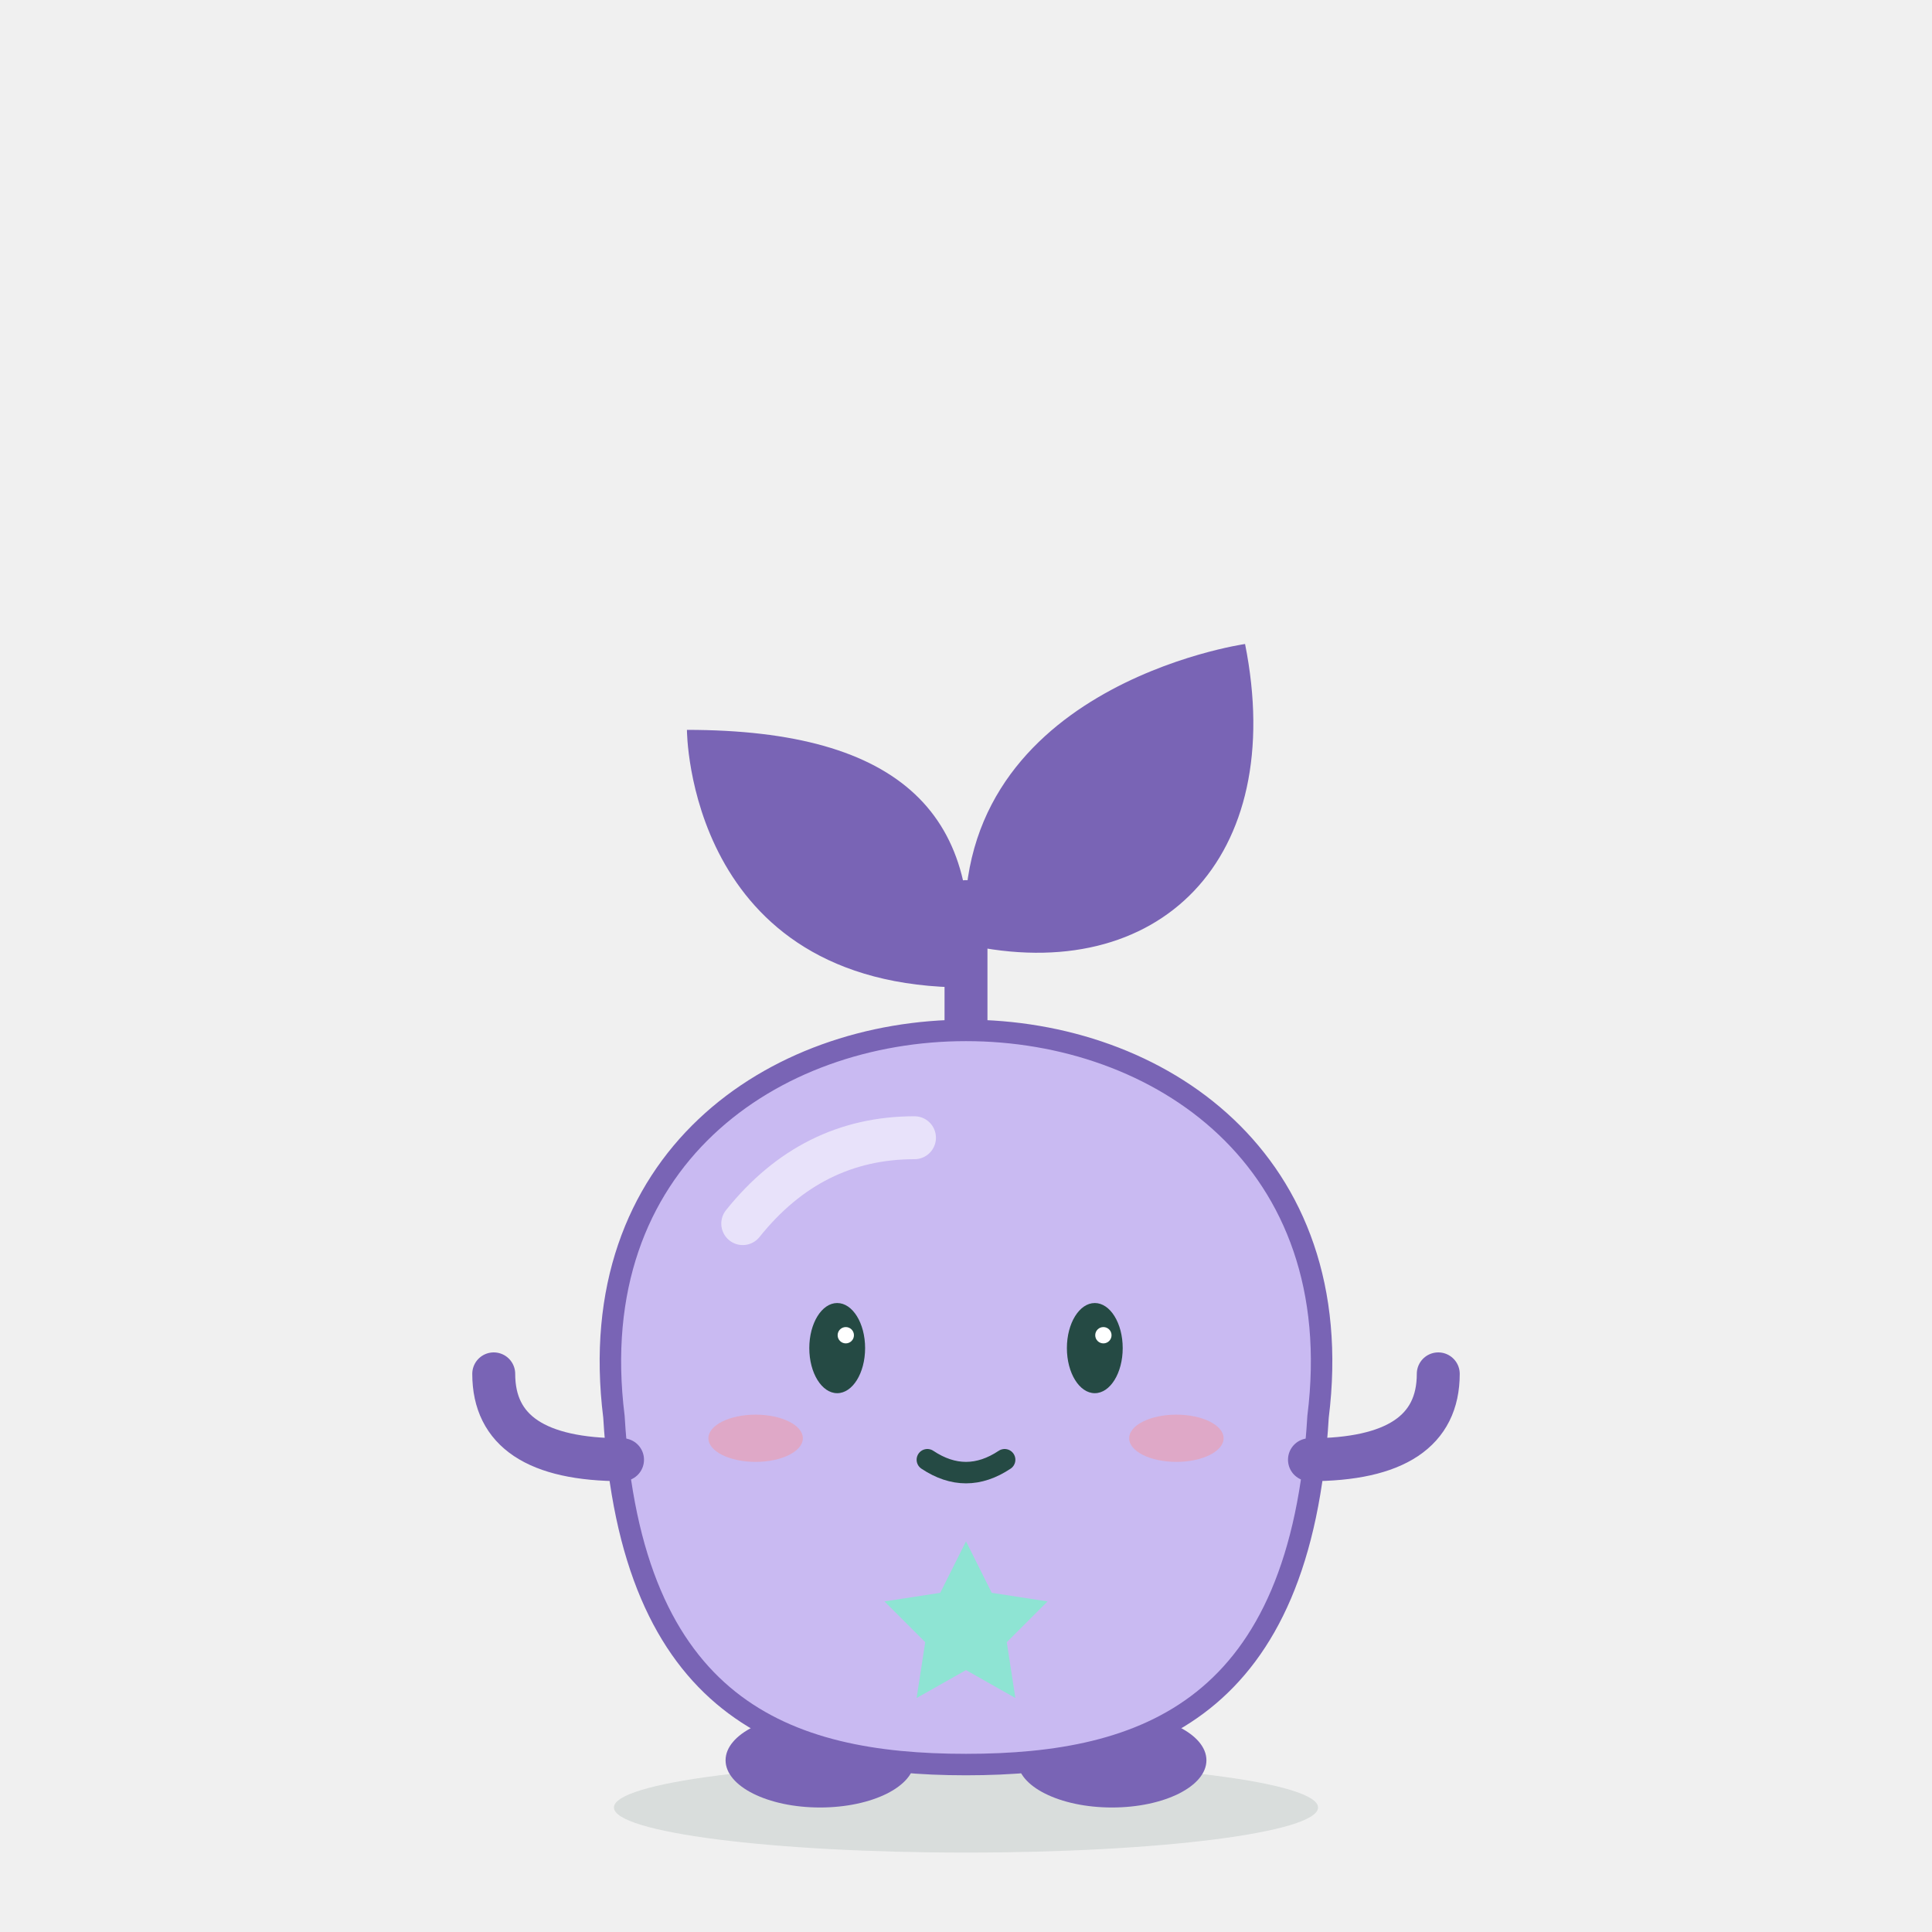
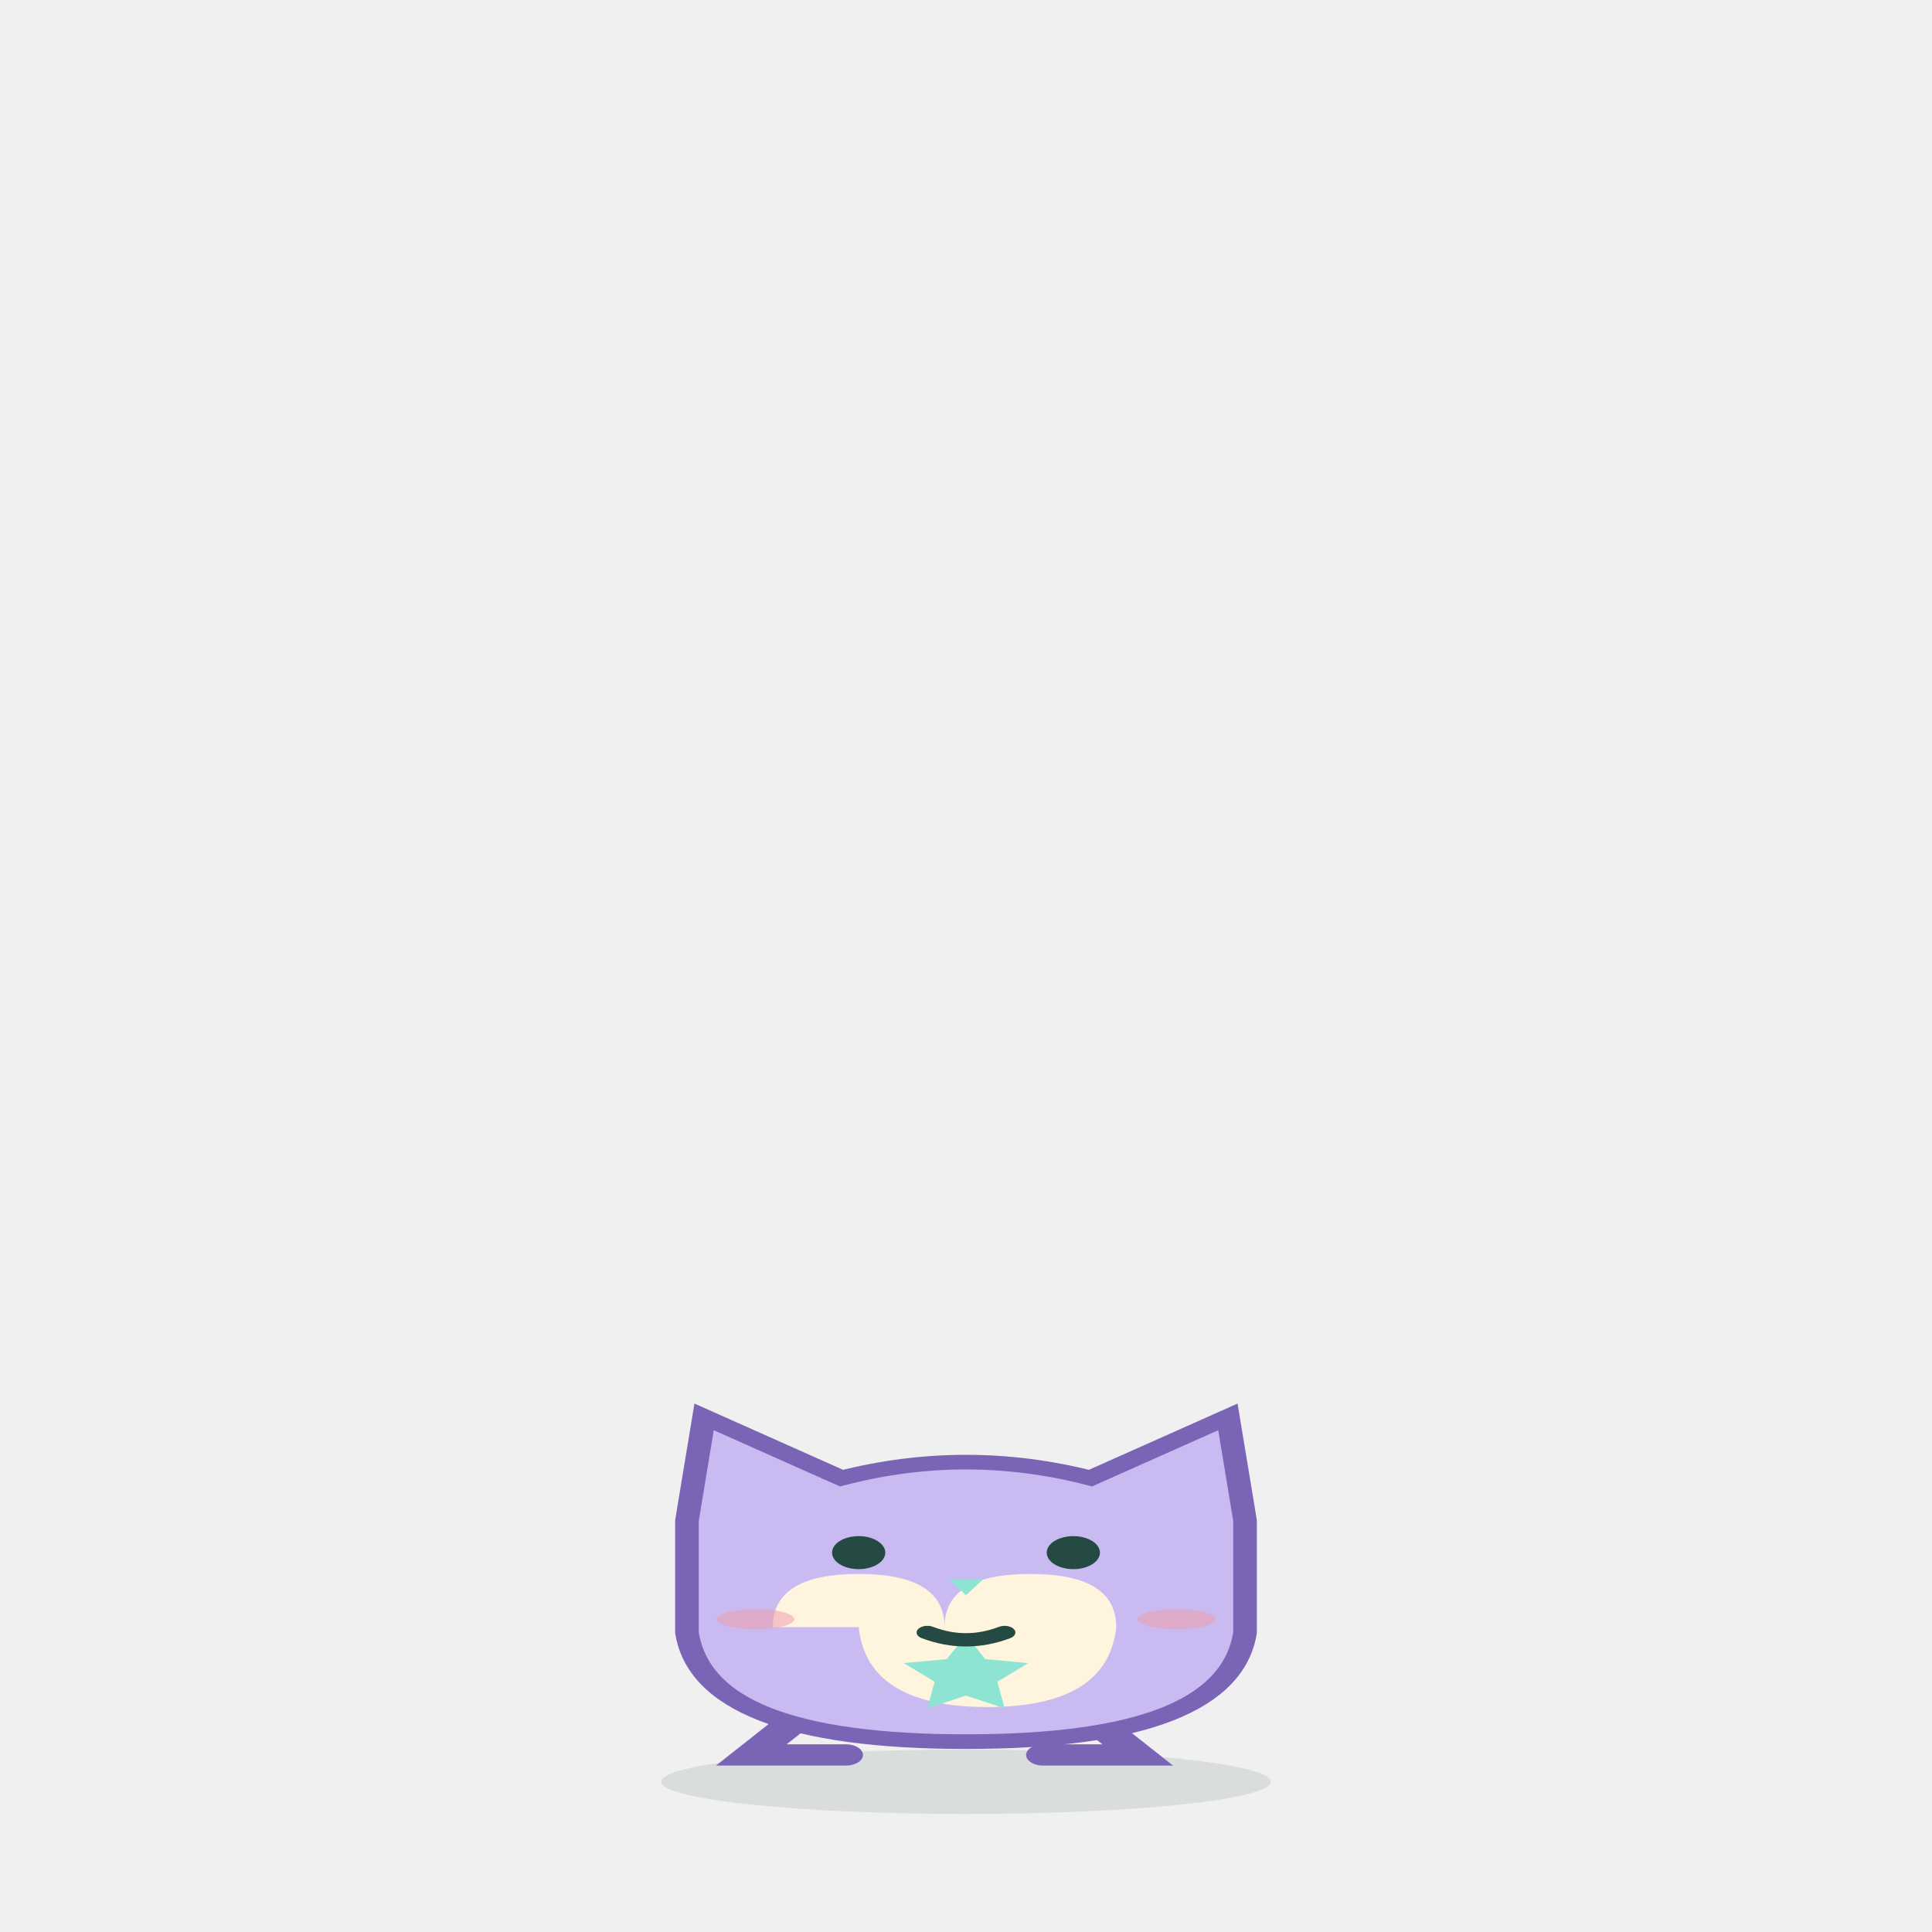
- <svg xmlns="http://www.w3.org/2000/svg" viewBox="-15 -25 45 45" role="img" aria-label="Sprout Buddy">
-   <style>
- #body-js{transform-origin:7.5px 15px}.breathe{animation:breathe 3s ease-in-out infinite}.rest{animation:breathe 5s ease-in-out infinite}.celebrate{animation:bounce .7s ease-in-out infinite}.work{animation:breathe 1.7s ease-in-out infinite}.sway{animation:sway 1s ease-in-out infinite}.sparkle,.dream{animation:glow 1.6s ease-in-out infinite}.leaf{transform-origin:7.5px 1px;animation:sway 3s ease-in-out infinite}
- @keyframes breathe{50%{transform:translateY(-.5px) scaleY(1.02)}}@keyframes bounce{50%{transform:translateY(-2px) rotate(-3deg)}}@keyframes sway{50%{transform:rotate(5deg)}}@keyframes glow{50%{opacity:.4}}
- @media(prefers-reduced-motion:reduce){*{animation:none!important}}
- </style>
-   <ellipse id="shadow-js" cx="7.5" cy="17.1" rx="8.2" ry="1.05" fill="#294b43" opacity=".12" />
-   <g id="body-js">
-     <g class="breathe">
-       <g class="leaf">
-         <path d="M7.5 2V-4" stroke="#7964b5" stroke-width="1" stroke-linecap="round" />
-         <path d="M7.5-2C1-2 1-8 1-8c5 0 7 2 6.5 6zM7.5-3C7-9 14-10 14-10c1 5-2 8-6.5 7z" fill="#7964b5" />
+ <svg xmlns="http://www.w3.org/2000/svg" viewBox="-15 -25 45 45" role="img" data-species="owl" aria-label="Aurora Owl">
+   <style>#body-js{transform-origin:7.5px 15px}.breathe{animation:breathe 3s ease-in-out infinite}.rest{animation:breathe 5s ease-in-out infinite}.celebrate{animation:bounce .7s ease-in-out infinite}.work{animation:breathe 1.7s ease-in-out infinite}.sway{animation:sway 1s ease-in-out infinite}.sparkle,.dream{animation:glow 1.6s ease-in-out infinite}.leaf{transform-origin:7.5px 3.7px;animation:sway 3s ease-in-out infinite}@keyframes breathe{50%{transform:translateY(-.25px) scaleY(1.012)}}@keyframes bounce{50%{transform:translateY(-1px) rotate(-2deg)}}@keyframes sway{50%{transform:rotate(3deg)}}@keyframes glow{50%{opacity:.4}}@media(prefers-reduced-motion:reduce){*{animation:none!important}}</style>
+   <ellipse id="shadow-js" cx="7.5" cy="16.5" rx="7.1" ry=".75" fill="#294b43" opacity=".12" />
+   <g data-size-profile="legacy-pet-footprint" transform="translate(0 6.08) scale(1 .62)">
+     <g id="body-js">
+       <g class="breathe">
+         <path d="M3.6 14.4 2.5 15.8h2.2m5.7-1.4 1.1 1.4h-2.2" fill="none" stroke="#7964b5" stroke-width=".8" stroke-linecap="round" />
+         <path d="M1 7 1.4 3.1l3.2 2.3q2.9-1.2 5.8 0l3.2-2.3L14 7v4.2q-.4 4.1-6.5 4.1T1 11.2z" fill="#c9baf2" stroke="#7964b5" stroke-width=".55" />
+         <path d="M3 11q0-2 2-2t2 2m0 0q0-2 2-2t2 2q-.2 3-3 3t-3-3Z" fill="#fff5df" />
+         <path d="M7.1 9.2l.4.6.4-.6" fill="#8ee4d3" />
+         <g id="aurora-pop-mini-accent">
+           <path d="M7.5 11.3l.45.9 1 .15-.72.7.17 1-.9-.48-.9.48.17-1-.72-.7 1-.15z" fill="#8ee4d3" />
+         </g>
+         <g id="eyes-js" fill="#254a44">
+           <circle cx="5" cy="8.2" r=".62" />
+           <circle cx="10" cy="8.2" r=".62" />
+         </g>
+         <g id="eyes-doze" style="display:none">
+           <path d="M3.3 9.1h2.4m4.2 0h2.4" stroke="#254a44" stroke-width=".7" />
+         </g>
+         <ellipse cx="2.6" cy="10.7" rx=".9" ry=".38" fill="#ee9caa" opacity=".55" />
+         <ellipse cx="12.4" cy="10.7" rx=".9" ry=".38" fill="#ee9caa" opacity=".55" />
+         <g fill="none" stroke="#254a44" stroke-width=".5" stroke-linecap="round">
+           <path d="M6.6 11.2q.9.55 1.8 0" />
+         </g>
      </g>
-       <ellipse cx="4.1" cy="16" rx="2.2" ry="1.1" fill="#7964b5" />
-       <ellipse cx="10.9" cy="16" rx="2.2" ry="1.1" fill="#7964b5" />
-       <path d="M-.7 8C-2.2-4 17.2-4 15.7 8c-.4 6.8-4 8.1-8.2 8.1S-.3 14.8-.7 8z" fill="#c9baf2" stroke="#7964b5" stroke-width=".5" />
-       <path d="M2.3 3.5q1.6-2 4-2" fill="none" stroke="white" opacity=".58" stroke-width="1" stroke-linecap="round" />
-       <g id="aurora-pop-mini-accent">
-         <path d="M7.5 10.9l.6 1.2 1.3.2-.95.95.2 1.3-1.15-.65-1.15.65.2-1.3-.95-.95 1.3-.2z" fill="#8ee4d3" />
-       </g>
-       <g id="eyes-js" fill="#254a44">
-         <ellipse cx="4.5" cy="6.4" rx=".65" ry="1.05" />
-         <ellipse cx="10.5" cy="6.4" rx=".65" ry="1.05" />
-         <circle cx="4.7" cy="6.1" r=".19" fill="white" />
-         <circle cx="10.7" cy="6.1" r=".19" fill="white" />
-       </g>
-       <g id="eyes-doze" style="display:none">
-         <path d="M3.3 7h2.4M9.3 7h2.4" stroke="#254a44" stroke-width=".8" />
-       </g>
-       <ellipse cx="2.6" cy="8.5" rx="1.1" ry=".55" fill="#ee9caa" opacity=".6" />
-       <ellipse cx="12.4" cy="8.5" rx="1.1" ry=".55" fill="#ee9caa" opacity=".6" />
-       <g fill="none" stroke="#254a44" stroke-width=".5" stroke-linecap="round">
-         <path d="M6.6 9q.9.6 1.8 0" />
-       </g>
-       <path d="M-.5 9q-3 0-3-2M15.5 9q3 0 3-2" fill="none" stroke="#7964b5" stroke-width="1" stroke-linecap="round" />
    </g>
  </g>
</svg>
